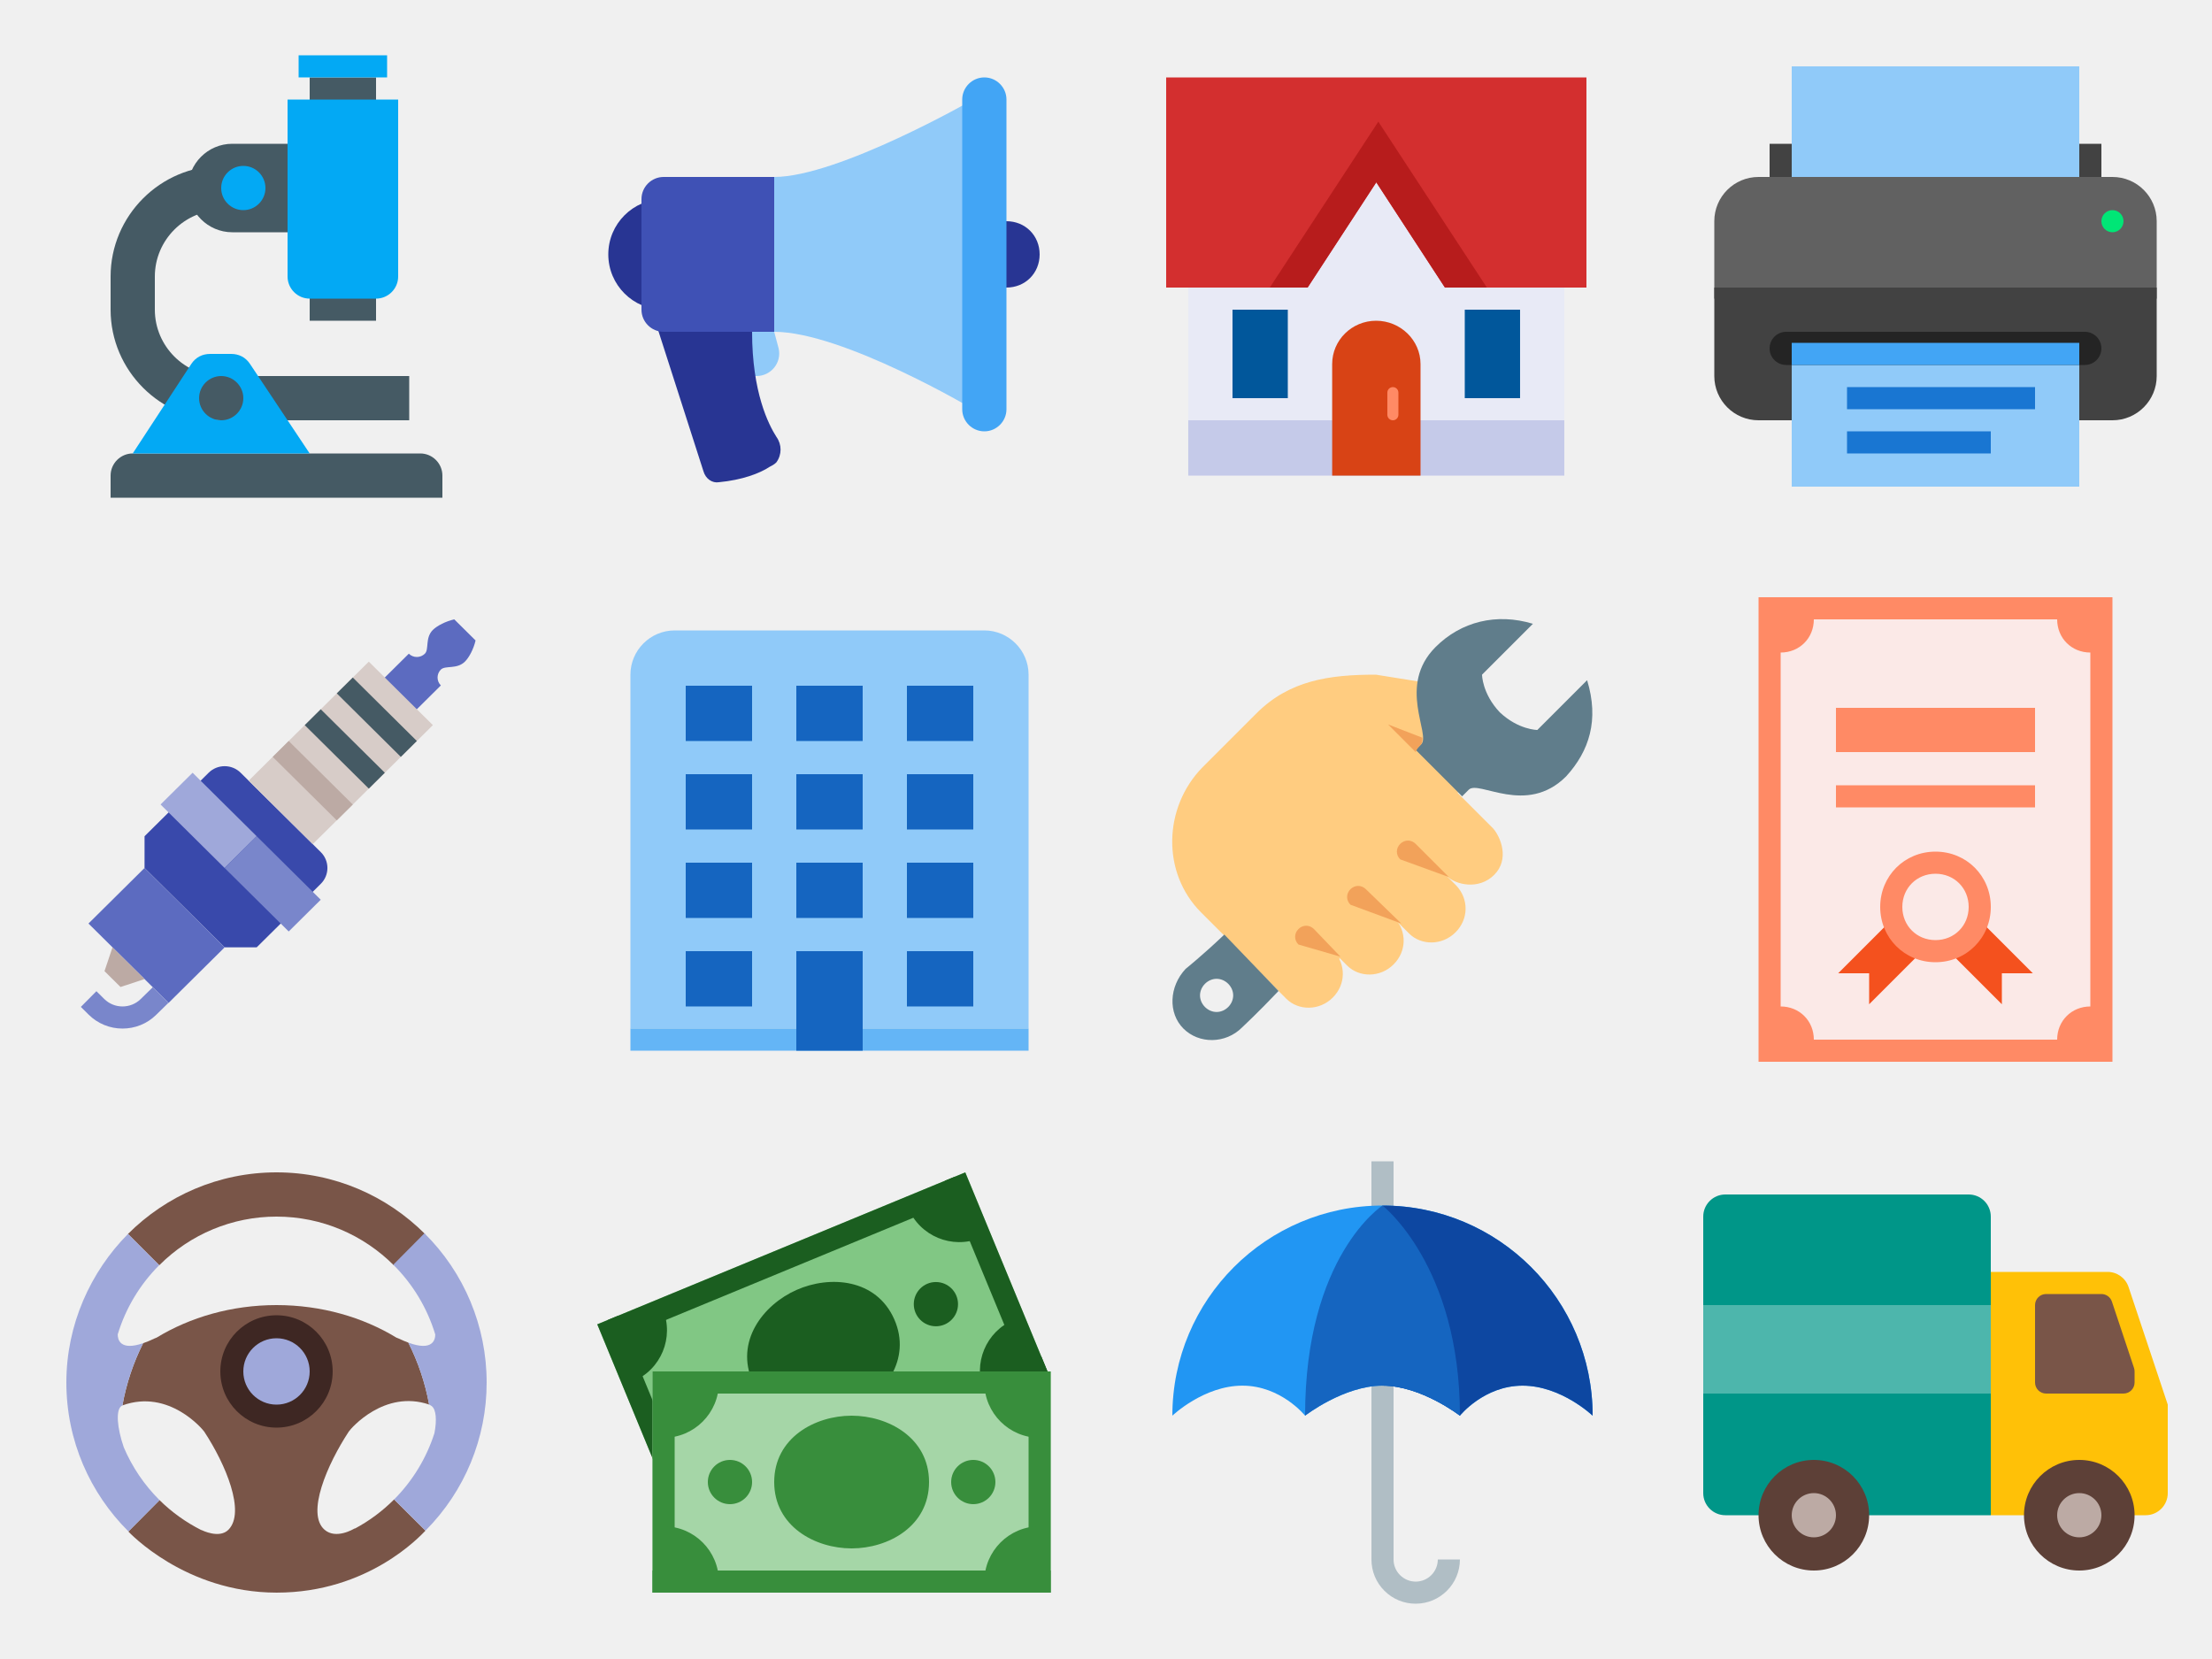
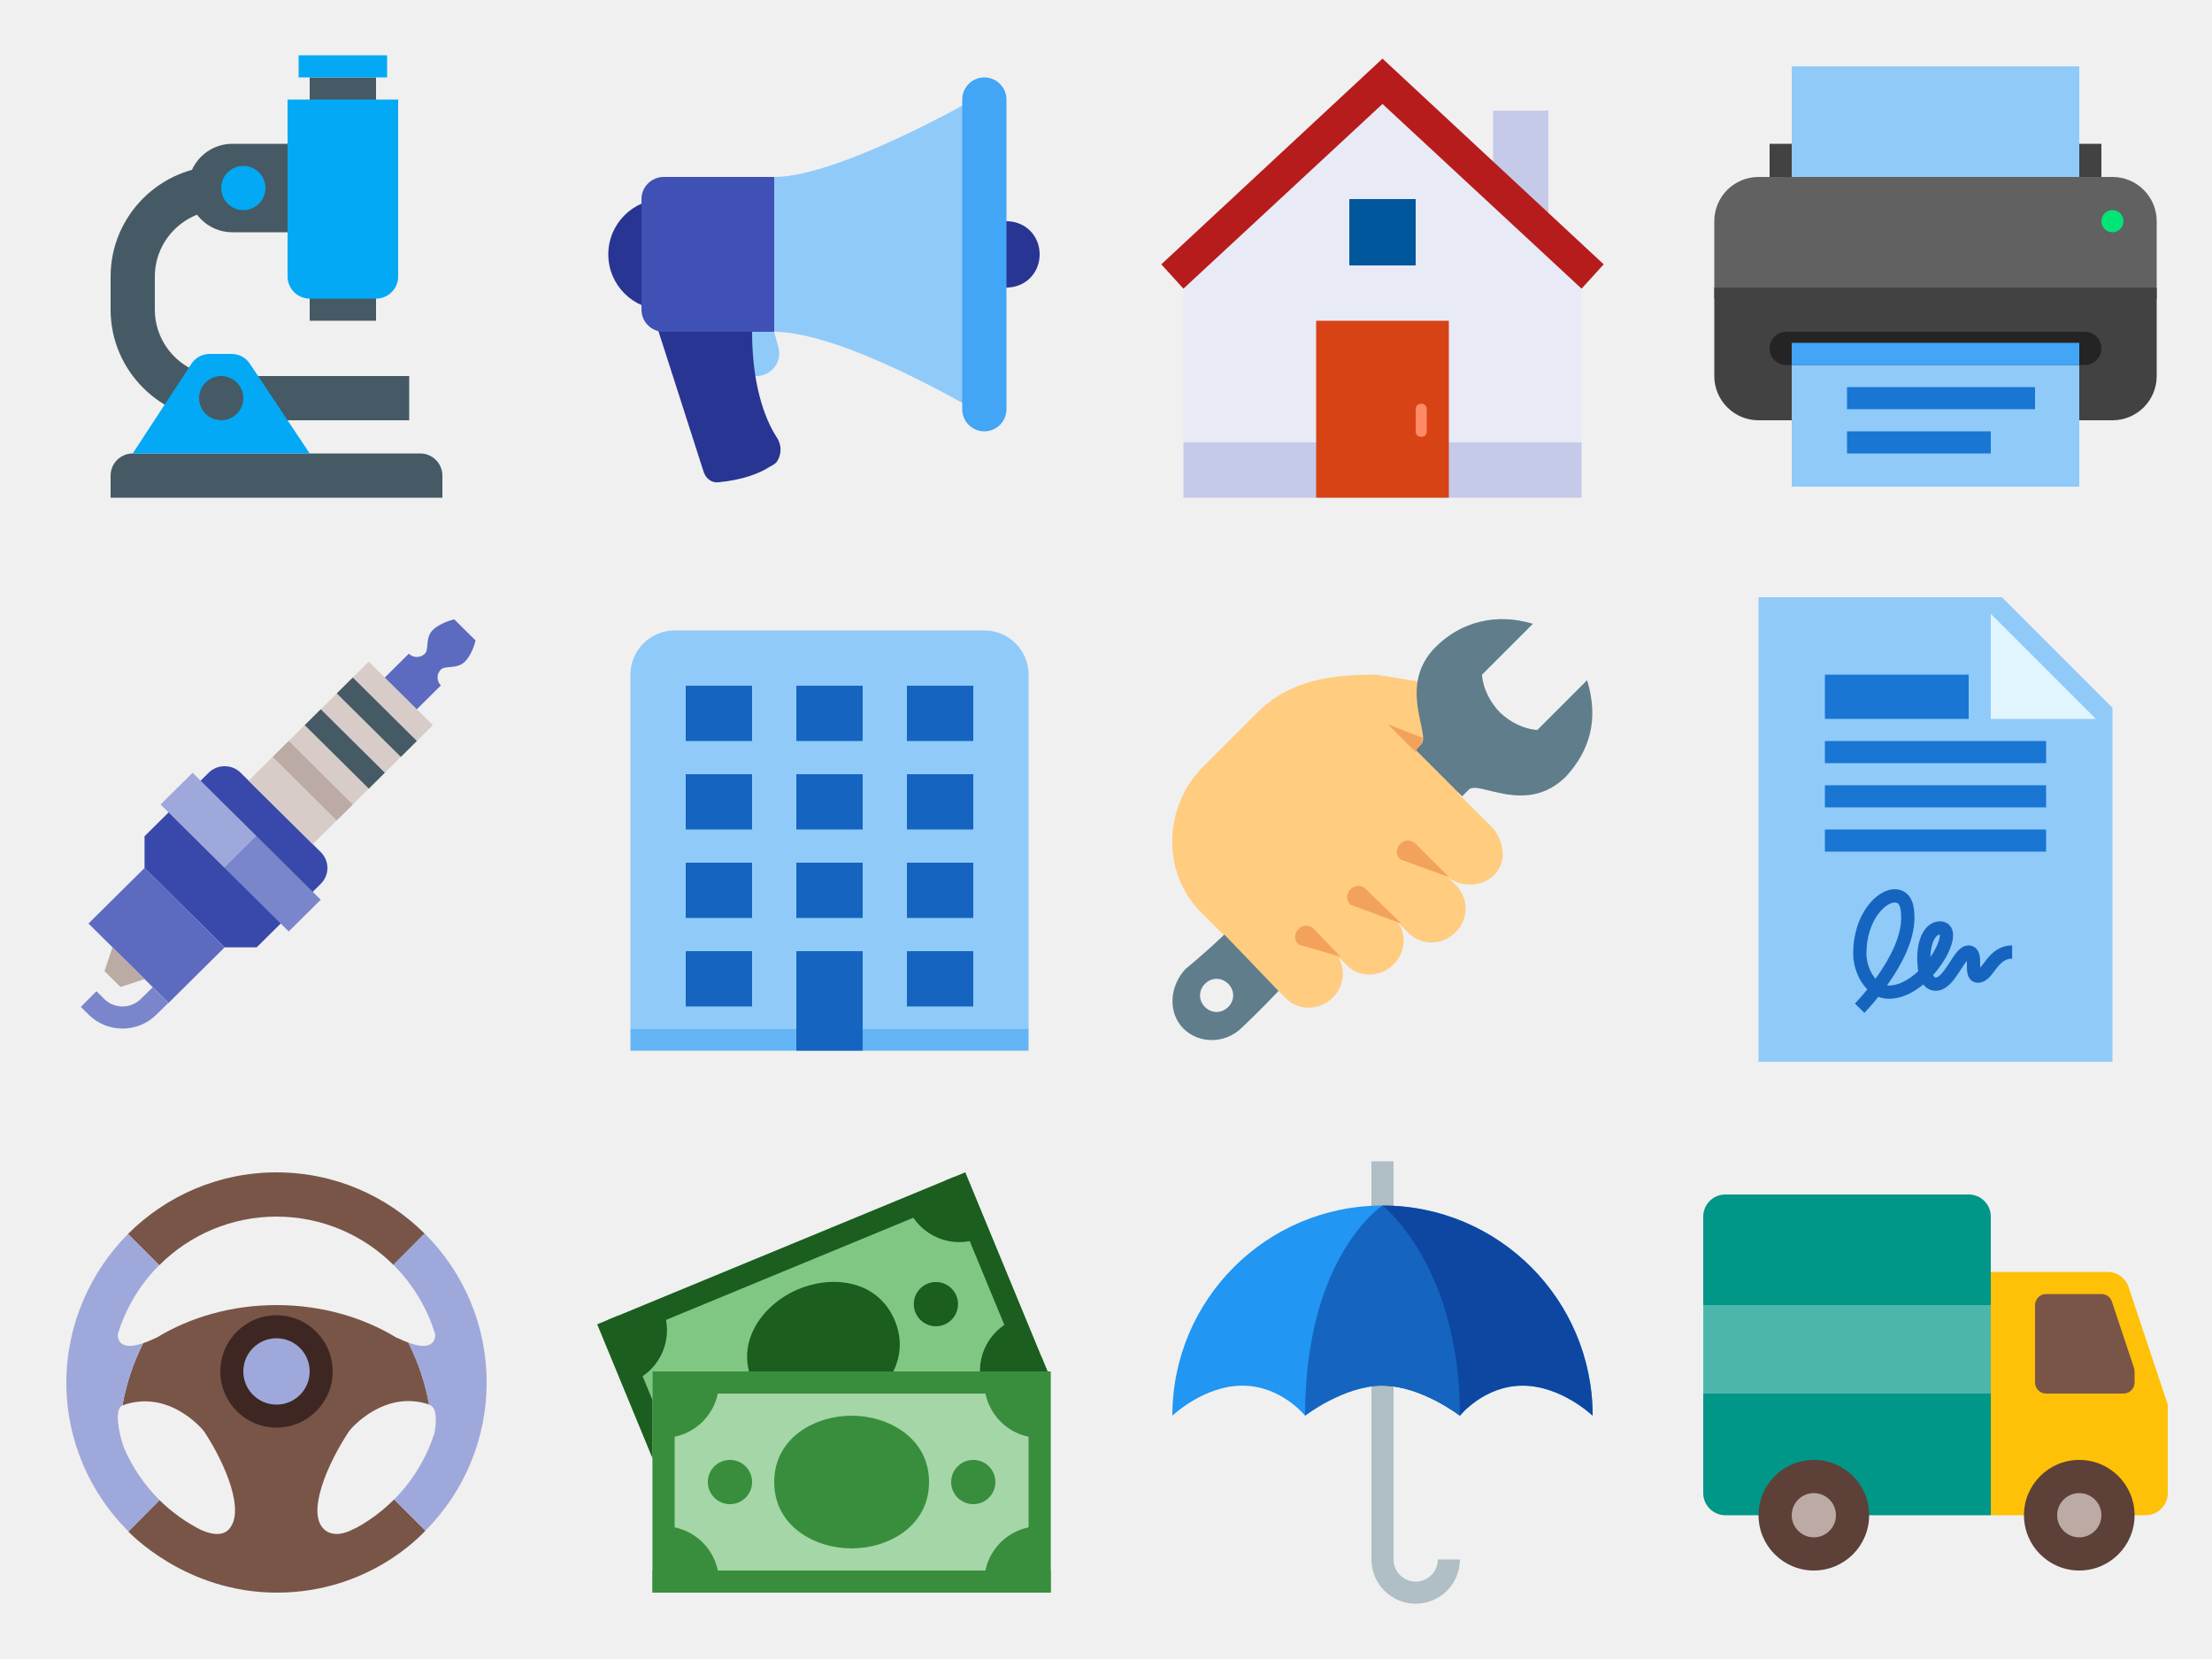
<svg xmlns="http://www.w3.org/2000/svg" width="200" height="150" viewBox="0 0 200 150">
  <svg version="1" viewBox="-1 -1 50 50" width="50" height="50" id="advertise" x="50">
    <g fill="#90CAF9">
      <path d="M17.4 33H15v-4h4l.4 1.5c.3 1.3-.7 2.5-2 2.5zM37 36s-11.8-7-18-7V15c5.8 0 18-7 18-7v28z" />
    </g>
    <g fill="#283593">
      <circle cx="9" cy="22" r="5" />
      <path d="M40 19h-3v6h3c1.7 0 3-1.3 3-3s-1.3-3-3-3zM18.6 41.2c-.9.6-2.5 1.2-4.6 1.4-.6.1-1.2-.3-1.4-1L8.2 27.9S17 21.7 17 29c0 5.5 1.5 8.4 2.2 9.5.5.7.5 1.6 0 2.3-.2.2-.4.3-.6.4z" />
    </g>
    <path fill="#3F51B5" d="M9 29h10V15H9c-1.1 0-2 .9-2 2v10c0 1.1.9 2 2 2z" />
    <path fill="#42A5F5" d="M38 38c-1.1 0-2-.9-2-2V8c0-1.1.9-2 2-2s2 .9 2 2v28c0 1.1-.9 2-2 2z" />
  </svg>
  <svg width="50" height="50" viewBox="-1 -1 50 50" id="car" y="100">
    <g fill="#795548">
      <path d="M31.098 37.204l-.004-.02c-.14.073-1.72 1.024-2.75.128-1.685-1.464.25-5.922 2.19-8.873.2-.305 3.236-3.815 7.266-2.446a20.57 20.57 0 0 0-1.882-5.6 9.753 9.753 0 0 1-.874-.37c-.08-.038-.136-.053-.21-.084C31.82 18.104 28.075 17 24 17s-7.818 1.104-10.835 2.94c-.073.032-.128.047-.21.086a9.052 9.052 0 0 1-1.01.42h-.002a20.568 20.568 0 0 0-1.874 5.625h.002c4.22-1.53 7.286 2.205 7.394 2.37 1.94 2.95 3.757 7.283 2.19 8.872-.823.834-2.387.05-2.447.023l-.003.01a15.015 15.015 0 0 1-3.78-2.71l-2.82 2.838c.03.028 5.116 5.525 13.41 5.525s12.99-5.136 13.432-5.58l.022-.026-2.836-2.82a14.98 14.98 0 0 1-3.538 2.632zM24 9c4.136 0 7.886 1.682 10.602 4.398l2.827-2.827C33.987 7.13 29.237 5 24 5s-9.988 2.13-13.43 5.57L13.4 13.4A14.953 14.953 0 0 1 24 9z" />
    </g>
    <circle fill="#3E2723" cx="24" cy="23" r="5.079" />
    <g fill="#9FA8DA">
      <path d="M43 24a18.935 18.935 0 0 0-5.625-13.49l-2.816 2.84a15.004 15.004 0 0 1 3.796 6.31c0 .454-.215 1.553-2.438.734a20.558 20.558 0 0 1 1.882 5.6c.08.042.16.084.228.135.403.298.484 1.25.254 2.448a14.987 14.987 0 0 1-3.645 5.995l2.836 2.818A18.933 18.933 0 0 0 43 24zM10.196 29.873c-.618-1.795-.736-3.364-.224-3.744.03-.022.068-.04.1-.06h-.003a20.568 20.568 0 0 1 1.873-5.625c-2.107.727-2.3-.355-2.298-.794a14.995 14.995 0 0 1 3.705-6.21l.048-.042-2.827-2.827C7.168 14.006 5 18.783 5 24c0 5.268 2.152 10.025 5.614 13.467l2.813-2.83a15.01 15.01 0 0 1-3.23-4.764z" />
      <circle cx="24" cy="23" r="3" />
    </g>
  </svg>
  <svg width="50" height="50" viewBox="-1 -1 50 50" id="car-repair" y="50">
    <path fill="#3949AB" d="M28.002 26.043L20.76 18.87a2.06 2.06 0 0 0-2.897 0l-5.793 5.738-.002 2.87 7.243 7.178 2.898-.002 5.794-5.74c.8-.793.8-2.078 0-2.87z" />
    <g fill="#5C6BC0">
      <path d="M42 6.908L40.073 5c-.765.173-1.546.57-1.934.953-.725.718-.324 1.757-.725 2.152-.4.396-1.05.396-1.45 0l-3.62 3.587c-.8.793-.8 2.08 0 2.87.8.794 2.097.793 2.897.002l3.62-3.59a1.01 1.01 0 0 1 0-1.434c.4-.396 1.45 0 2.174-.718.388-.382.79-1.156.964-1.914zM12.067 27.48l7.244 7.176-5.068 5.02L7 32.502z" />
    </g>
    <path fill="#9FA8DA" d="M19.31 27.48L16 24.2l-2.483-2.462 2.897-2.87 2.483 2.462 3.31 3.278z" />
    <path fill="#D7CCC8" d="M27.277 25.325l-5.793-5.74L32.346 8.824l5.794 5.74z" />
    <g fill="#455A64">
      <path d="M35.242 17.435l-5.793-5.743 1.448-1.434 5.793 5.74zM32.347 20.304l-5.794-5.74L28 13.128l5.795 5.74z" />
    </g>
    <g fill="#BCAAA4">
      <path d="M9.172 34.653l-.724 2.154 1.448 1.434 2.173-.717zM29.45 23.174l-5.794-5.74L25.104 16l5.794 5.74z" />
    </g>
    <g fill="#7986CB">
      <path d="M25.104 33.22l-5.793-5.74 2.897-2.872 3.31 3.28L28 30.35zM12.814 38.26l-1.087 1.064c-.91.9-2.39.9-3.3 0l-.71-.704-1.407 1.42.71.705a4.336 4.336 0 0 0 3.06 1.253c1.106 0 2.21-.416 3.05-1.25l1.104-1.08-1.42-1.407z" />
    </g>
  </svg>
  <svg version="1" viewBox="-1 -1 50 50" width="50" height="50" id="construction" x="50" y="50">
    <path fill="#90CAF9" d="M42 42H6V10c0-2.2 1.8-4 4-4h28c2.2 0 4 1.8 4 4v32z" />
    <path fill="#64B5F6" d="M6 42h36v2H6z" />
    <g fill="#1565C0">
      <path d="M31 27h6v5h-6zM21 27h6v5h-6zM11 27h6v5h-6zM31 35h6v5h-6zM11 35h6v5h-6zM31 19h6v5h-6zM21 19h6v5h-6zM11 19h6v5h-6zM31 11h6v5h-6zM21 11h6v5h-6zM11 11h6v5h-6zM21 35h6v9h-6z" />
    </g>
  </svg>
-   <svg width="50" height="50" viewBox="-1 -1 50 50" id="country" x="100">
-     <path fill="#E8EAF6" d="M40.438 42h-34V13h34v29z" />
-     <path fill="#C5CAE9" d="M6.438 37h34v5h-34z" />
-     <path fill="#D84315" d="M27.438 42V31.918c0-2.164-1.818-3.918-4.014-3.918-2.194 0-3.975 1.754-3.975 3.918V42h7.988z" />
-     <g fill="#01579B">
-       <path d="M31.438 27h5v8h-5zM10.438 27h5v8h-5z" />
+   <svg version="1" viewBox="-1 -1 50 50" width="50" height="50" id="country" x="100">
+     <path fill="#E8EAF6" d="M42 39H6V23L24 6l18 17z" />
+     <g fill="#C5CAE9">
+       <path d="M39 21l-5-5V9h5zM6 39h36v5H6z" />
    </g>
-     <path fill="#D32F2F" d="M42.438 25H29.646l-6.208-9.518L17.228 25H4.44V6h38v19z" />
-     <path fill="#FF8A65" d="M24.938 34a.5.5 0 0 0-.5.5v2c0 .275.225.5.5.5s.5-.225.5-.5v-2a.5.5 0 0 0-.5-.5" />
-     <path fill="#B71C1C" d="M13.808 25h3.42l6.21-9.518L29.646 25h3.792l-9.815-15z" />
+     <path fill="#B71C1C" d="M24 4.3L4 22.9l2 2.2L24 8.4l18 16.7 2-2.2z" />
+     <path fill="#D84315" d="M18 28h12v16H18z" />
+     <path fill="#01579B" d="M21 17h6v6h-6z" />
+     <path fill="#FF8A65" d="M27.5 35.5c-.3 0-.5.2-.5.5v2c0 .3.2.5.5.5s.5-.2.5-.5v-2c0-.3-.2-.5-.5-.5z" />
  </svg>
  <svg viewBox="-1 -1 50 50" width="50" height="50" id="engineer" x="100" y="50">
    <g fill="#FFCC80">
      <path d="M24.3 22.7c-1.1-1.1-3-1.1-4.2.1-1.2 1.2-1.2 3-.1 4.2l6.4 6.4c1.1 1.1 3 1.1 4.2-.1 1.2-1.2 1.2-3 .1-4.2l-6.4-6.4z" />
      <path d="M20.2 35.6l7.9-7.9.6-.6 1.1 1.1c.8.8 2.9 1.3 4.3-.1 1.4-1.4.6-3.4-.1-4.2l-3.2-3.2s1.4-4.2 1.1-6.4c-.1-1.9-1.2-3.2-3.5-3.5l-5-.8c-4.2 0-7.8.5-10.8 3.5l-4.9 4.9C4.2 22 4 27.9 7.6 31.5l7.7 7.7 4.9-3.6z" />
      <path d="M20 26.9c-1.1-1.1-3-1.1-4.2.1-1.2 1.2-1.2 3-.1 4.2l5.1 5.1c1.1 1.1 3 1.1 4.2-.1 1.2-1.2 1.2-3 .1-4.2L20 26.9z" />
      <path d="M14.5 29.9c-1.1-1.1-3-1.1-4.2.1-1.2 1.2-1.2 3-.1 4.2l5.1 5.1c1.1 1.1 3 1.1 4.2-.1 1.2-1.2 1.2-3 .1-4.2l-5.1-5.1z" />
    </g>
    <g fill="#607D8B">
      <path d="M9.7 33.5c-2 1.9-3.5 3.1-3.5 3.1-1.5 1.6-1.6 4-.2 5.4 1.4 1.4 3.8 1.4 5.3-.1.1-.1 1.4-1.3 3.3-3.3l-4.9-5.1zm-.7 7c-.8 0-1.5-.7-1.5-1.5s.7-1.5 1.5-1.5 1.5.7 1.5 1.5-.7 1.5-1.5 1.5zM42.5 10.5L38 15s-1.7 0-3.4-1.6C33 11.7 33 10 33 10l4.6-4.6c-3.3-1-6.5-.2-8.8 2.1-3.5 3.5-.4 7.9-1.3 8.8l-.5.5 4.2 4.2.6-.6c.9-.9 5.2 2.4 8.8-1.2 2.1-2.3 3-5.1 1.9-8.7z" />
    </g>
    <path fill="#F2A25A" d="M30 28.3l-3-3c-.4-.4-1-.4-1.4 0-.4.4-.4 1 0 1.4l4.4 1.6zM25.7 32.5l-3.2-3.1c-.4-.4-1-.4-1.4 0s-.4 1 0 1.4l4.6 1.7zM20.2 35.5L17.8 33c-.4-.4-1-.4-1.4 0s-.4 1 0 1.4l3.8 1.1zM27.4 16.4c.2-.2.2-.4.2-.7l-3.1-1.2L27 17c.1-.3.3-.5.4-.6z" />
  </svg>
  <svg id="expertise" viewBox="-1 -1 50 50" width="50" height="50">
    <style>.st0{fill:#ff9800}.st1{fill:#00a344}.st2{fill:#1565c0}.st3{fill:#3f51b5}.st4{fill:#b3e5fc}.st5{fill:none;stroke:#f44336;stroke-width:4;stroke-miterlimit:10}.st6{fill:#37474f}.st7{fill:#f44336}.st8{fill:#546e7a}.st9{fill:#00c853}.st10{fill:#9ccc65}.st11{fill:#8bc34a}.st12{fill:#2e7d32}.st13{fill:#388e3c}.st14{fill:#43a047}.st15{fill:#ad1457}.st16{fill:#e91e63}.st17{fill:#303f9f}.st18{fill:#4caf50}.st19{fill:#ff5722}.st20{fill:#ffc107}.st21{fill:#bf360c}.st22{fill:#ff8a65}.st23{fill:#2196f3}.st24{fill:#64b5f6}.st25{fill:#b2ebf2}.st26{fill:#4dd0e1}.st27{fill:#ffa726}.st28{fill:#ffb74d}.st29{fill:#b0bec5}.st30{fill:#81d4fa}.st31{fill:#80deea}.gst32{fill:#03a9f4}.gst33{fill:#455a64}.st34{fill:#8a5100}.st35{fill:#607d8b}.st36{fill:#2962ff}.st37{fill:#cc861e}.st38{fill:#90a4ae}.st39{fill:#00bcd4}.st40{fill:none;stroke:#3f51b5;stroke-width:4;stroke-miterlimit:10}.st41{fill:#e64a19}.st42{fill:#ef6c00}.st43{fill:#992b0a}.st44{fill:#FFF}.st45{fill:#d32f2f}.st46{fill:#0277bd}.st47{fill:#263238}.st48{fill:#795548}.st49{fill:#cddc39}.st50{fill:#1976d2}.st51{fill:#f8bbd0}.st52{fill:#d1c4e9}.st53{fill:#f06292}.st54{fill:#673ab7}.st55{fill:#1b5e20}.st56{fill:#81c784}.st57{fill:#ef9a9a}.st58{fill:#cc4216}.st59{fill:#ffeb3b}.st60{fill:#ffcc80}.st61{fill:#1e88e5}.st62{fill:#bbdefb}.st63{fill:#469c10}.st64{fill:#64dd17}.st65{fill:#90caf9}.st66{fill:#42a5f5}.st67{fill:#b39ddb}.st68{fill:#33691e}.st69{fill:#ccff90}.st70{fill:#4fc3f7}.st71{fill:#689f38}.st72{fill:#c6ff00}.st73{fill:none;stroke:#c6ff00;stroke-width:2;stroke-linecap:round;stroke-linejoin:round;stroke-miterlimit:10}.st74{fill:#009688}.st75{fill:#26a69a}.st76{fill:#00897b}.st77{fill:#a5d6a7}.st78{fill:#9c2c0a}.st79{fill:#e0f7fa}.st80{fill:#9e2d0a}.st81{fill:#f57c00}.st82{fill:#004d40}.st83{fill:#80cbc4}.st84{fill:#ffcdd2}.st85{fill:#9575cd}.st86{fill:#7454b3}.st87{fill:none;stroke:#bbdefb;stroke-width:4;stroke-linecap:round;stroke-miterlimit:10}.st88{fill:#d15f00}.st89{fill:#db6400}.st90{fill:#c45900}.st91{fill:#9fa8da}.st92{fill:#7986cb}.st93{fill:#d18a2e}.st94{fill:#ffab40}</style>
    <g id="gXMLID_765_">
      <path id="gXMLID_769_" class="gst33" d="M27 6h6v22h-6z" />
      <path id="gXMLID_768_" class="gst33" d="M19 33c-3.3 0-6-2.7-6-6v-3c0-3.3 2.7-6 6-6h6v-4h-6c-5.5 0-10 4.5-10 10v3c0 5.5 4.5 10 10 10h17v-4H19z" />
      <path id="gXMLID_767_" class="gst33" d="M9 44h30v-2c0-1.1-.9-2-2-2H11c-1.1 0-2 .9-2 2v2z" />
      <path id="gXMLID_766_" class="gst33" d="M25 20h-5c-2.2 0-4-1.8-4-4s1.8-4 4-4h5v8z" />
    </g>
    <g id="gXMLID_757_">
      <path id="gXMLID_763_" class="gst32" d="M33 26h-6c-1.1 0-2-.9-2-2V8h10v16c0 1.1-.9 2-2 2z" />
      <path id="gXMLID_762_" class="gst32" d="M26 4h8v2h-8z" />
      <circle id="gXMLID_761_" class="gst32" cx="21" cy="16" r="2" />
      <path id="gXMLID_758_" class="gst32" d="M21.6 31.9c-.4-.6-1-.9-1.7-.9H18c-.7 0-1.3.3-1.7.9L11 40h16l-5.4-8.1zM19 37c-1.1 0-2-.9-2-2s.9-2 2-2 2 .9 2 2-.9 2-2 2z" />
    </g>
  </svg>
  <svg width="50" height="50" viewBox="-1 -1 50 50" id="finance" x="50" y="100">
    <path fill="#81C784" d="M3 18.74L36.275 5l7.634 18.485-33.276 13.74z" />
    <g fill="#1B5E20">
      <path d="M3.003 18.74l1.85-.764 7.627 18.488-1.85.763z" />
      <path d="M9.87 35.38l33.276-13.743.763 1.848-33.276 13.74z" />
      <path d="M43.91 23.487l-1.847.763-7.637-18.485 1.85-.763z" />
      <path d="M36.114 7.23L4.688 20.21l-.764-1.85L35.35 5.382zM9.217 31.51a5 5 0 0 1 6.53 2.713l-4.62 1.908-1.91-4.62z" />
      <path d="M6.214 23.904a5 5 0 0 0 2.713-6.53l-4.622 1.91 1.91 4.62zM40.693 18.322a5 5 0 0 0-2.713 6.53l4.62-1.91-1.907-4.62zM37.64 10.928a5 5 0 0 1-6.53-2.713l4.623-1.908 1.908 4.62z" />
      <circle cx="13.287" cy="25.312" r="2" />
      <circle cx="33.621" cy="16.916" r="2" />
      <path d="M17.057 23.956c-1.625-3.655.932-6.98 3.96-8.325 3.028-1.345 7.21-1.015 8.833 2.64 1.625 3.656-.932 6.98-3.96 8.326-3.027 1.345-7.208 1.015-8.833-2.64z" />
    </g>
    <path fill="#A5D6A7" d="M8 23h36v20H8z" />
    <g fill="#388E3C">
      <path d="M8 23h2v20H8z" />
      <path d="M8 41h36v2H8z" />
      <path d="M42 23h2v20h-2z" />
      <path d="M9 23h34v2H9zM9 37a5 5 0 0 1 5 5H9v-5z" />
      <path d="M9 29a5 5 0 0 0 5-5H9v5zM43 37a5 5 0 0 0-5 5h5v-5zM43 29a5 5 0 0 1-5-5h5v5zM19 33c0-4 3.687-6 7-6s7 2 7 6-3.687 6-7 6-7-2-7-6z" />
      <circle cx="15" cy="33" r="2" />
      <circle cx="37" cy="33" r="2" />
    </g>
  </svg>
  <svg width="50" height="50" viewBox="-1 -1 50 50" id="insurance" x="100" y="100">
    <path fill="#B0BEC5" d="M24.172 42.83A3.975 3.975 0 0 1 23.002 40L23 4h2v36.003c0 1.103.9 1.997 2 2 1.103 0 2-.9 2-2h2A4.004 4.004 0 0 1 27 44a3.968 3.968 0 0 1-2.828-1.17z" />
    <path fill="#2196F3" d="M43 27c0-10.494-8.507-19-19-19S5 16.506 5 27c0 0 2.835-2.715 6.334-2.715C14.83 24.285 17 27 17 27s3.502-2.715 7-2.715S31 27 31 27s2.17-2.715 5.666-2.715C40.166 24.285 43 27 43 27z" />
    <path fill="#0D47A1" d="M24 8v16.285c3.498 0 7 2.715 7 2.715s2.17-2.715 5.666-2.715C40.166 24.285 43 27 43 27c0-10.494-8.507-19-19-19z" />
    <path fill="#1565C0" d="M24 8s-7 4.523-7 19c0 0 3.502-2.715 7-2.715S31 27 31 27c0-13.57-7-19-7-19z" />
  </svg>
  <svg width="50" height="50" viewBox="-1 -1 50 50" id="polygraphy" x="150">
    <path fill="#616161" d="M4 26h40v-7a4 4 0 0 0-4-4H8a4 4 0 0 0-4 4v7z" />
    <g fill="#424242">
      <path d="M9 12h30v3H9zM8 37h32a4 4 0 0 0 4-4v-8H4v8a4 4 0 0 0 4 4" />
    </g>
    <path fill="#00E676" d="M39 19a1 1 0 1 0 2 0 1 1 0 0 0-2 0" />
    <path fill="#242424" d="M37.5 32h-27a1.5 1.5 0 0 1 0-3h27a1.5 1.5 0 0 1 0 3" />
    <g fill="#90CAF9">
      <path d="M11 5h26v10H11zM11 32h26v11H11z" />
    </g>
    <path fill="#42A5F5" d="M11 30h26v2H11z" />
    <g fill="#1976D2">
      <path d="M16 34h17v2H16zM16 38h13v2H16z" />
    </g>
  </svg>
-   <svg version="1" viewBox="-1 -1 50 50" width="50" height="50" id="registry" x="150" y="50">
-     <path fill="#FBE9E7" d="M9 4h30v40H9z" />
-     <g fill="#F4511E">
-       <path d="M30 37h2.8l-5-5-2.8 2.8 5 5zM18 37h-2.8l5-5 2.8 2.8-5 5z" />
+   <svg viewBox="-1 -1 50 50" width="50" height="50" id="registry" x="150" y="50">
+     <path fill="#90caf9" d="M40 45H8V3h22l10 10z" />
+     <path fill="#e1f5fe" d="M38.5 14H29V4.5z" />
+     <g fill="#1976d2">
+       <path d="M14 20h20v2H14zM14 16h20v2H14zM14 10h13v4H14zM14 24h20v2H14z" />
    </g>
-     <path fill="#FF8A65" d="M15 13h18v4H15zM15 20h18v2H15zM24 26c-2.8 0-5 2.2-5 5s2.2 5 5 5 5-2.2 5-5-2.2-5-5-5zm0 8c-1.7 0-3-1.3-3-3s1.3-3 3-3 3 1.3 3 3-1.3 3-3 3z" />
-     <path fill="#FF8A65" d="M8 3v42h32V3H8zm30 37c-1.7 0-3 1.3-3 3H13c0-1.7-1.3-3-3-3V8c1.7 0 3-1.3 3-3h22c0 1.7 1.3 3 3 3v32z" />
+     <path d="M30.93 35.08c-1.817 0-2.148 2.177-3.092 2.177-.826 0 .048-2.177-.857-2.177-.847 0-1.685 2.903-2.952 2.903-.818 0-1.082-1.037-1.082-2.415s.53-2.666 1.452-2.666c1.947 0-1.258 5.806-4.633 5.806-1.634 0-2.61-2.007-2.61-3.474 0-3.354 1.963-5.235 3.138-5.235 1.128 0 1.202 1.226 1.202 2.008 0 3.725-4.355 8.152-4.355 8.152" fill="none" stroke="#1565c0" stroke-width="1.2" stroke-miterlimit="10" />
  </svg>
  <svg width="50" height="50" viewBox="-1 -1 50 50" id="transport" x="150" y="100">
    <path fill="#FFC107" d="M43 36H29V14h10.56a2 2 0 0 1 1.896 1.368L45 26v8a2 2 0 0 1-2 2" />
    <path fill="#009688" d="M29 36H5a2 2 0 0 1-2-2V9a2 2 0 0 1 2-2h22a2 2 0 0 1 2 2v27z" />
    <g fill="#5D4037">
      <path d="M42 36a5 5 0 1 1-10 0 5 5 0 0 1 10 0M18 36a5 5 0 1 1-10 0 5 5 0 0 1 10 0" />
    </g>
    <g fill="#BCAAA4">
      <path d="M39 36a2 2 0 1 1-4 0 2 2 0 0 1 4 0M15 36a2 2 0 1 1-4 0 2 2 0 0 1 4 0" />
    </g>
    <path fill="#795548" d="M41 25h-7a1 1 0 0 1-1-1v-7a1 1 0 0 1 1-1h5c.432 0 .813.275.95.684l2 6c.032.102.05.21.05.316v1a1 1 0 0 1-1 1" />
    <path fill="#4DB6AC" d="M3 17h26v8H3z" />
  </svg>
</svg>
